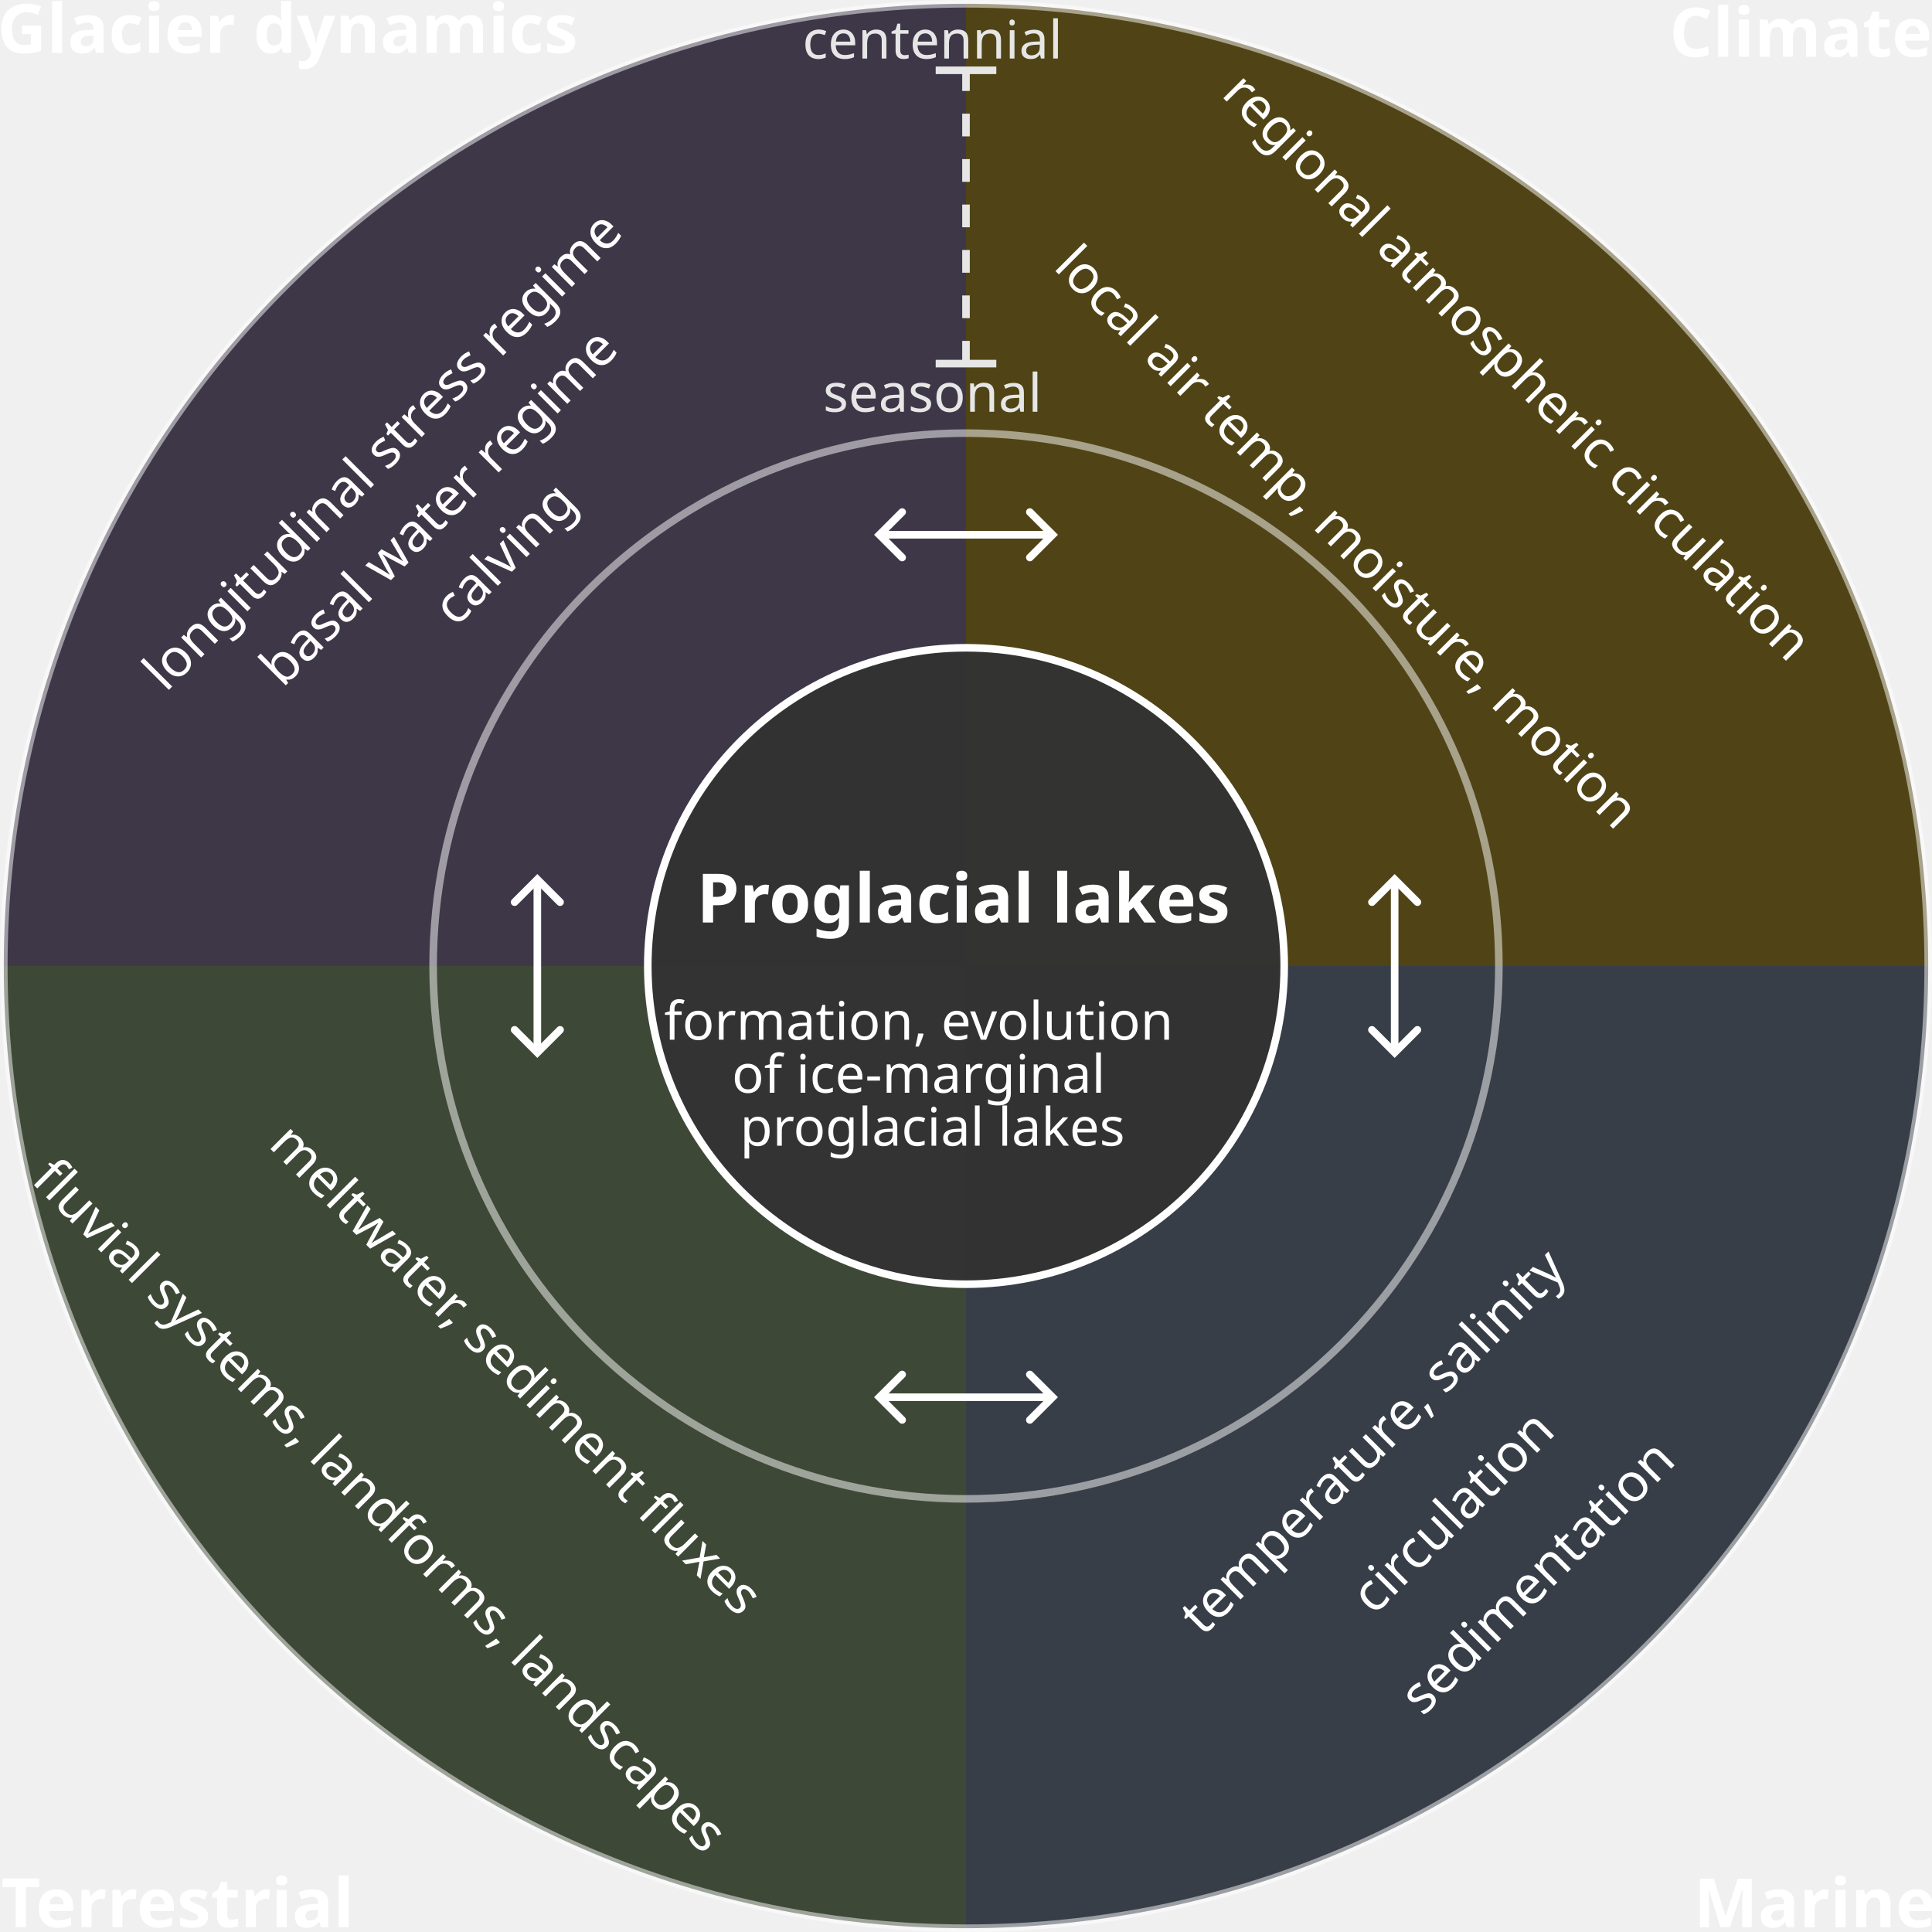
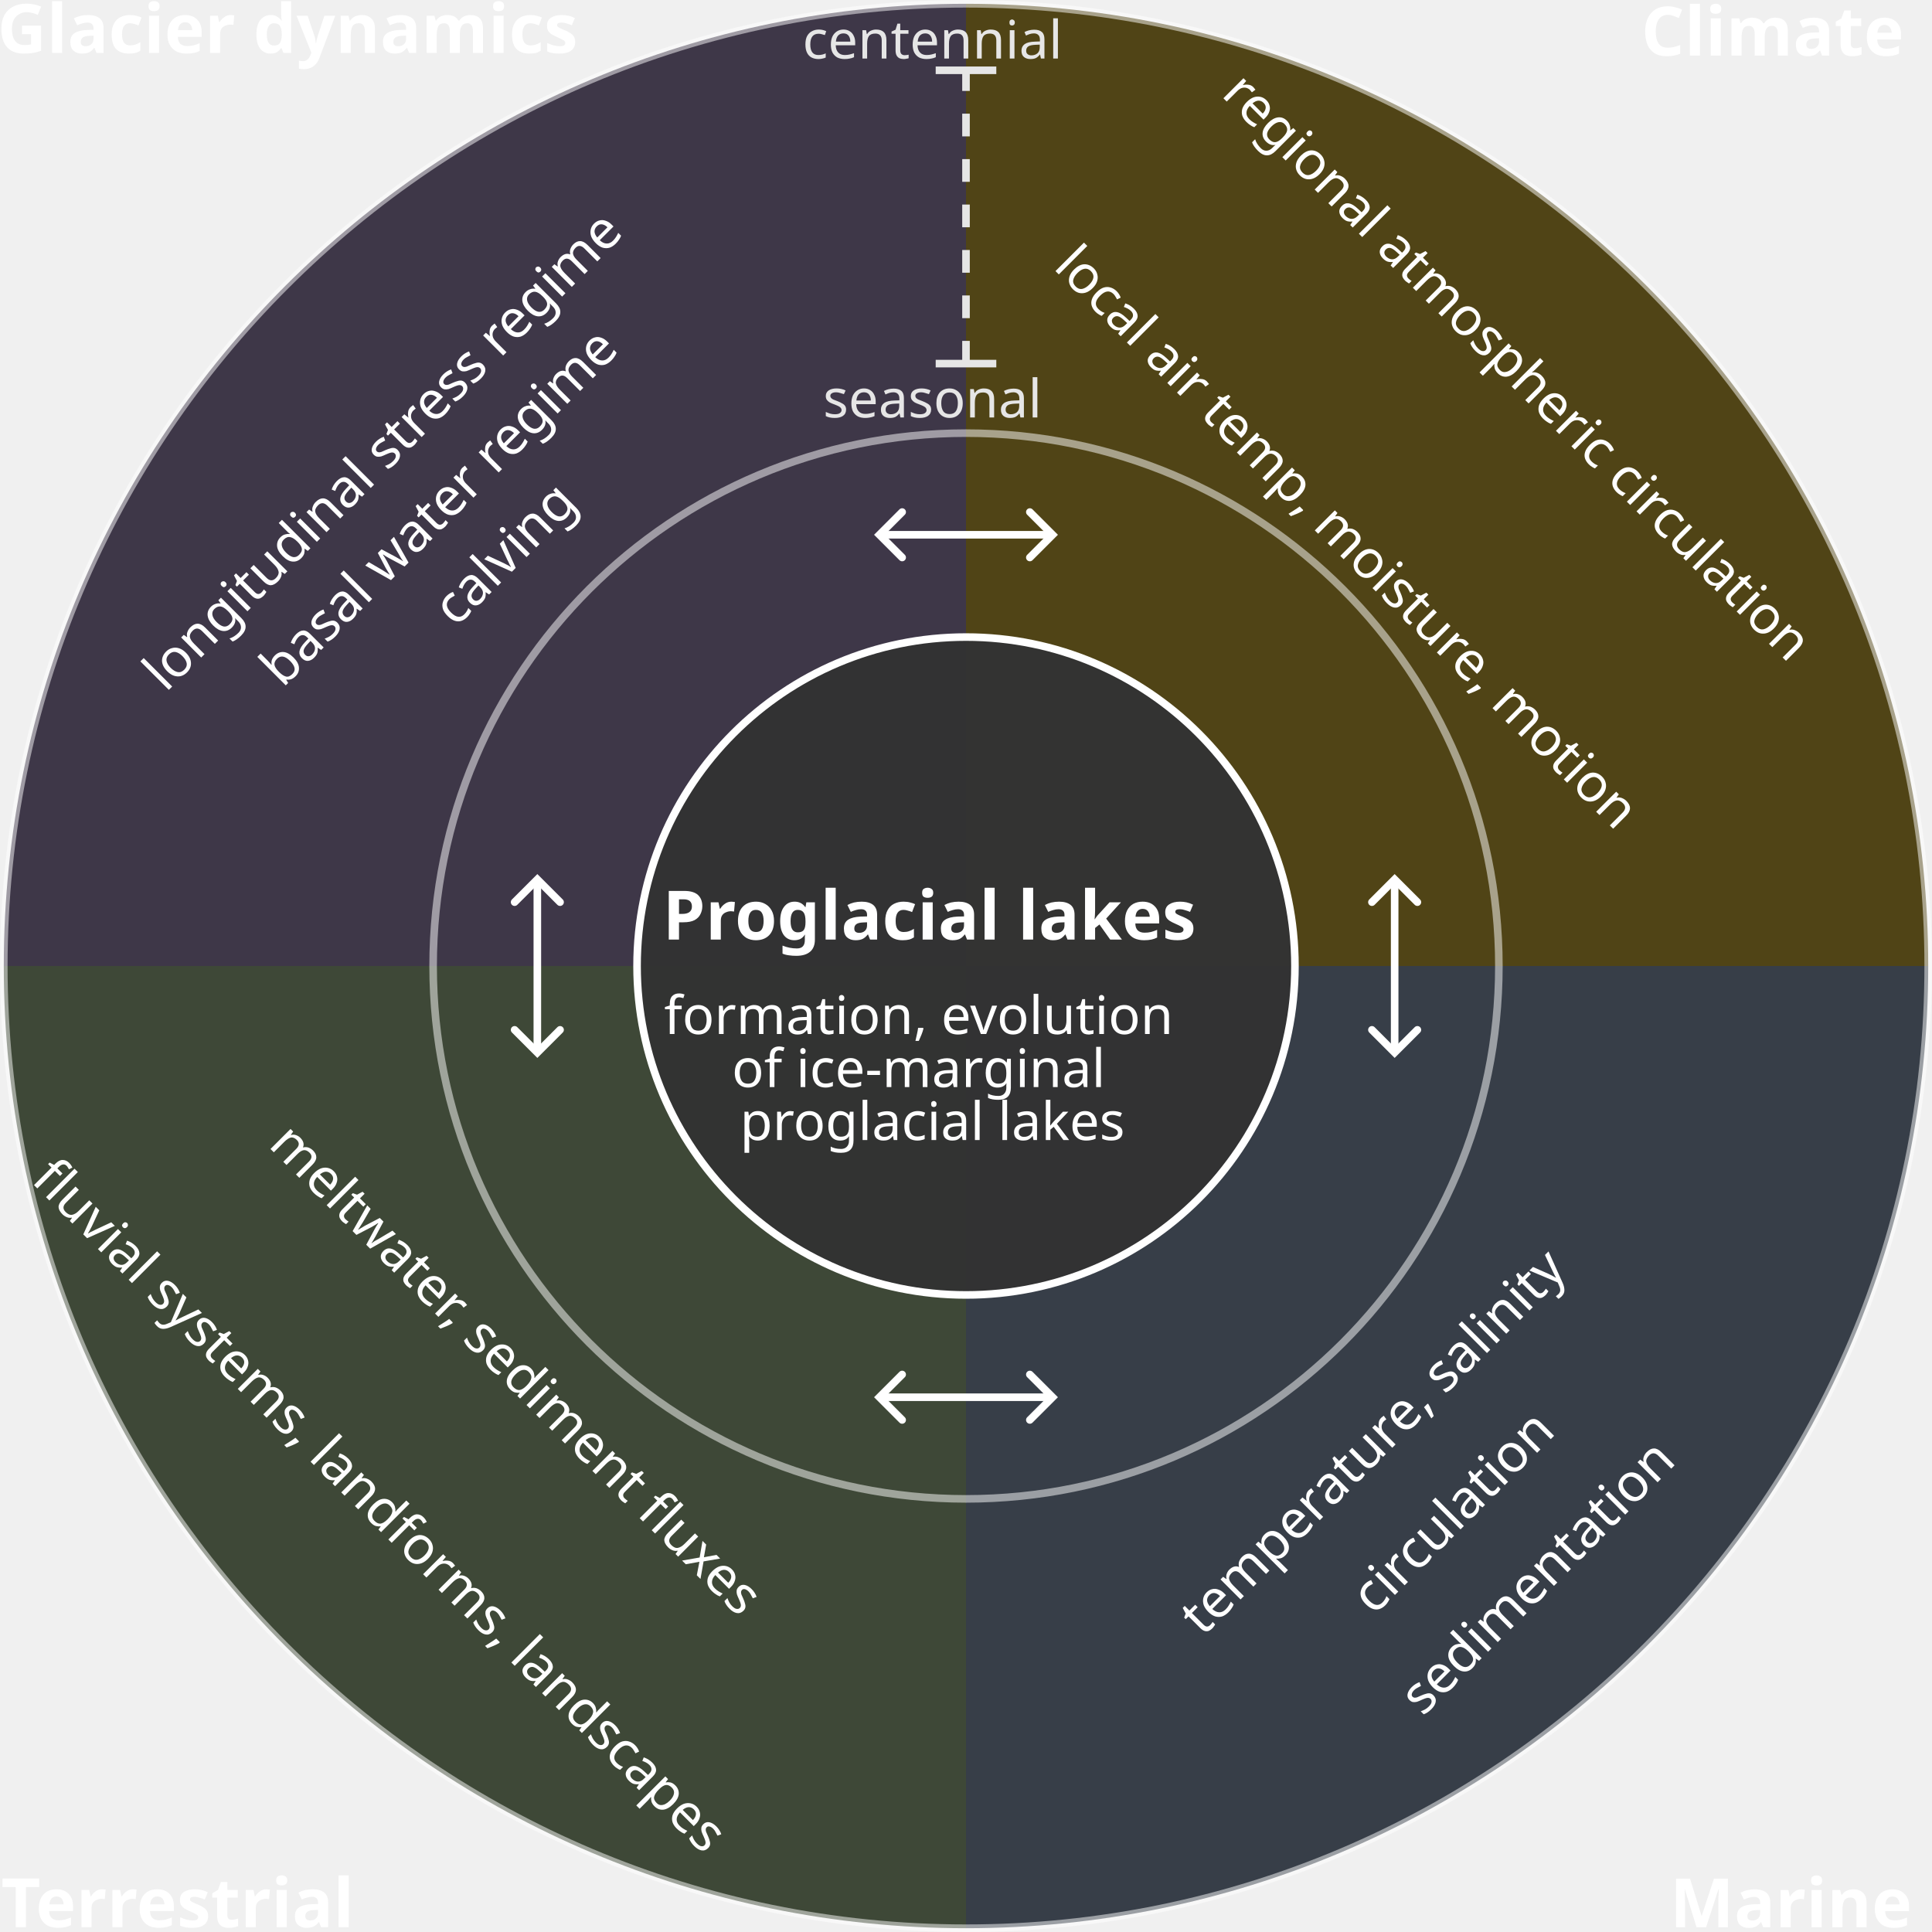
<svg xmlns="http://www.w3.org/2000/svg" width="180mm" height="180mm" viewBox="0 0 180 180" version="1.1" id="svg1" xml:space="preserve">
  <defs id="defs1">
    <marker style="overflow:visible" id="Stop" refX="0" refY="0" orient="auto" markerWidth="1" markerHeight="1" viewBox="0 0 1 1" preserveAspectRatio="xMidYMid">
      <path style="fill:none;stroke:context-stroke;stroke-width:1" d="M 0,4 V -4" id="path23" />
    </marker>
    <rect x="355.167" y="287.54" width="197.698" height="100.17" id="rect3" />
    <marker style="overflow:visible" id="ArrowWideRounded-0" refX="0" refY="0" orient="auto-start-reverse" markerWidth="1" markerHeight="1" viewBox="0 0 1 1" preserveAspectRatio="xMidYMid">
      <path style="fill:none;stroke:context-stroke;stroke-width:1;stroke-linecap:round" d="M 3,-3 0,0 3,3" transform="rotate(180,0.125,0)" id="path2-9" />
    </marker>
    <marker style="overflow:visible" id="ArrowWideRounded-0-1" refX="0" refY="0" orient="auto-start-reverse" markerWidth="1" markerHeight="1" viewBox="0 0 1 1" preserveAspectRatio="xMidYMid">
      <path style="fill:none;stroke:context-stroke;stroke-width:1;stroke-linecap:round" d="M 3,-3 0,0 3,3" transform="rotate(180,0.125,0)" id="path2-9-4" />
    </marker>
    <marker style="overflow:visible" id="ArrowWideRounded-0-1-0" refX="0" refY="0" orient="auto-start-reverse" markerWidth="1" markerHeight="1" viewBox="0 0 1 1" preserveAspectRatio="xMidYMid">
      <path style="fill:none;stroke:context-stroke;stroke-width:1;stroke-linecap:round" d="M 3,-3 0,0 3,3" transform="rotate(180,0.125,0)" id="path2-9-4-9" />
    </marker>
    <marker style="overflow:visible" id="ArrowWideRounded-0-1-0-3" refX="0" refY="0" orient="auto-start-reverse" markerWidth="1" markerHeight="1" viewBox="0 0 1 1" preserveAspectRatio="xMidYMid">
      <path style="fill:none;stroke:context-stroke;stroke-width:1;stroke-linecap:round" d="M 3,-3 0,0 3,3" transform="rotate(180,0.125,0)" id="path2-9-4-9-3" />
    </marker>
  </defs>
  <g id="layer1" transform="translate(-15,-61.22878)">
    <path style="fill:#373e48;fill-opacity:1;stroke:none;stroke-width:0.706;stroke-dasharray:none;stroke-opacity:1;paint-order:markers fill stroke" id="path6-9-0-1" d="M 194.647,151.229 A 89.647,89.647 0 0 1 105,240.876 v -89.647 z" />
    <path style="fill:#3e4837;fill-opacity:1;stroke:none;stroke-width:0.706;stroke-dasharray:none;stroke-opacity:1;paint-order:markers fill stroke" id="path6-9-0-1-8" d="M -15.353,151.229 A 89.647,89.647 0 0 1 -105,240.876 v -89.647 z" transform="scale(-1,1)" />
    <path style="fill:#504416;fill-opacity:1;stroke:none;stroke-width:0.706;stroke-dasharray:none;stroke-opacity:1;paint-order:markers fill stroke" id="path6-9-0-1-5" d="M 194.647,-151.229 A 89.647,89.647 0 0 1 105,-61.582 v -89.647 z" transform="scale(1,-1)" />
    <path style="fill:#3e3748;fill-opacity:1;stroke:none;stroke-width:0.706;stroke-dasharray:none;stroke-opacity:1;paint-order:markers fill stroke" id="path6-9-0-1-3" d="M -15.353,-151.229 A 89.647,89.647 0 0 1 -105,-61.582 v -89.647 z" transform="scale(-1)" />
-     <circle style="fill:#333333;fill-opacity:0.989;stroke:#ffffff;stroke-width:0.706;stroke-dasharray:none;stroke-opacity:1;paint-order:markers fill stroke" id="path6" cx="105" cy="151.229" r="29.647" />
-     <text xml:space="preserve" style="font-style:normal;font-variant:normal;font-weight:800;font-stretch:normal;font-size:6.35px;line-height:1;font-family:Sen;-inkscape-font-specification:'Sen, Ultra-Bold';font-variant-ligatures:normal;font-variant-caps:normal;font-variant-numeric:normal;font-variant-east-asian:normal;fill:none;stroke:#ffffff;stroke-width:0.265;paint-order:markers fill stroke" x="14.752" y="66.159" id="text1-8">
-       <tspan id="tspan1-4" style="font-style:normal;font-variant:normal;font-weight:800;font-stretch:normal;font-size:6.35px;font-family:Sen;-inkscape-font-specification:'Sen, Ultra-Bold';font-variant-ligatures:normal;font-variant-caps:normal;font-variant-numeric:normal;font-variant-east-asian:normal;fill:#ffffff;stroke:none;stroke-width:0.265" x="14.752" y="66.159">Glacier dynamics</tspan>
+     <circle style="fill:#333333;fill-opacity:0.989;stroke:#ffffff;stroke-width:0.706;stroke-dasharray:none;stroke-opacity:1;paint-order:markers fill stroke" id="path6" cx="105" cy="151.229" r="30.647" />
+     <text xml:space="preserve" style="font-style:normal;font-variant:normal;font-weight:bold;font-stretch:normal;font-size:6.35px;line-height:1;font-family:Verdana;-inkscape-font-specification:'Verdana, Bold';font-variant-ligatures:normal;font-variant-caps:normal;font-variant-numeric:normal;font-variant-east-asian:normal;fill:none;stroke:#ffffff;stroke-width:0.265;paint-order:markers fill stroke" x="14.752" y="66.159" id="text1-8">
+       <tspan id="tspan1-4" style="font-style:normal;font-variant:normal;font-weight:bold;font-stretch:normal;font-size:6.35px;font-family:Verdana;-inkscape-font-specification:'Verdana, Bold';font-variant-ligatures:normal;font-variant-caps:normal;font-variant-numeric:normal;font-variant-east-asian:normal;fill:#ffffff;stroke:none;stroke-width:0.265" x="14.752" y="66.159">Glacier dynamics</tspan>
    </text>
-     <text xml:space="preserve" style="font-style:normal;font-variant:normal;font-weight:800;font-stretch:normal;font-size:6.35px;line-height:1;font-family:Sen;-inkscape-font-specification:'Sen, Ultra-Bold';font-variant-ligatures:normal;font-variant-caps:normal;font-variant-numeric:normal;font-variant-east-asian:normal;fill:none;stroke:#ffffff;stroke-width:0.265;paint-order:markers fill stroke" x="170.531" y="66.511" id="text1-8-7">
-       <tspan id="tspan1-4-0" style="font-style:normal;font-variant:normal;font-weight:800;font-stretch:normal;font-size:6.35px;font-family:Sen;-inkscape-font-specification:'Sen, Ultra-Bold';font-variant-ligatures:normal;font-variant-caps:normal;font-variant-numeric:normal;font-variant-east-asian:normal;fill:#ffffff;stroke:none;stroke-width:0.265" x="170.531" y="66.511">Climate</tspan>
+     <text xml:space="preserve" style="font-style:normal;font-variant:normal;font-weight:bold;font-stretch:normal;font-size:6.35px;line-height:1;font-family:Verdana;-inkscape-font-specification:'Verdana, Bold';font-variant-ligatures:normal;font-variant-caps:normal;font-variant-numeric:normal;font-variant-east-asian:normal;fill:none;stroke:#ffffff;stroke-width:0.265;paint-order:markers fill stroke" x="167.902" y="66.406" id="text1-8-7">
+       <tspan id="tspan1-4-0" style="font-style:normal;font-variant:normal;font-weight:bold;font-stretch:normal;font-size:6.35px;font-family:Verdana;-inkscape-font-specification:'Verdana, Bold';font-variant-ligatures:normal;font-variant-caps:normal;font-variant-numeric:normal;font-variant-east-asian:normal;fill:#ffffff;stroke:none;stroke-width:0.265" x="167.902" y="66.406">Climate</tspan>
    </text>
-     <text xml:space="preserve" style="font-style:normal;font-variant:normal;font-weight:800;font-stretch:normal;font-size:6.35px;line-height:1;font-family:Sen;-inkscape-font-specification:'Sen, Ultra-Bold';font-variant-ligatures:normal;font-variant-caps:normal;font-variant-numeric:normal;font-variant-east-asian:normal;fill:none;stroke:#ffffff;stroke-width:0.265;paint-order:markers fill stroke" x="172.8" y="240.783" id="text1-8-7-5">
-       <tspan id="tspan1-4-0-8" style="font-style:normal;font-variant:normal;font-weight:800;font-stretch:normal;font-size:6.35px;font-family:Sen;-inkscape-font-specification:'Sen, Ultra-Bold';font-variant-ligatures:normal;font-variant-caps:normal;font-variant-numeric:normal;font-variant-east-asian:normal;fill:#ffffff;stroke:none;stroke-width:0.265" x="172.8" y="240.783">Marine</tspan>
+     <text xml:space="preserve" style="font-style:normal;font-variant:normal;font-weight:bold;font-stretch:normal;font-size:6.35px;line-height:1;font-family:Verdana;-inkscape-font-specification:'Verdana, Bold';font-variant-ligatures:normal;font-variant-caps:normal;font-variant-numeric:normal;font-variant-east-asian:normal;fill:none;stroke:#ffffff;stroke-width:0.265;paint-order:markers fill stroke" x="170.58" y="240.783" id="text1-8-7-5">
+       <tspan id="tspan1-4-0-8" style="font-style:normal;font-variant:normal;font-weight:bold;font-stretch:normal;font-size:6.35px;font-family:Verdana;-inkscape-font-specification:'Verdana, Bold';font-variant-ligatures:normal;font-variant-caps:normal;font-variant-numeric:normal;font-variant-east-asian:normal;fill:#ffffff;stroke:none;stroke-width:0.265" x="170.58" y="240.783">Marine</tspan>
    </text>
-     <text xml:space="preserve" style="font-style:normal;font-variant:normal;font-weight:800;font-stretch:normal;font-size:6.35px;line-height:1;font-family:Sen;-inkscape-font-specification:'Sen, Ultra-Bold';font-variant-ligatures:normal;font-variant-caps:normal;font-variant-numeric:normal;font-variant-east-asian:normal;fill:none;stroke:#ffffff;stroke-width:0.265;paint-order:markers fill stroke" x="79.907" y="147.178" id="text1">
-       <tspan id="tspan1" style="font-style:normal;font-variant:normal;font-weight:800;font-stretch:normal;font-size:6.35px;font-family:Sen;-inkscape-font-specification:'Sen, Ultra-Bold';font-variant-ligatures:normal;font-variant-caps:normal;font-variant-numeric:normal;font-variant-east-asian:normal;fill:#ffffff;stroke:none;stroke-width:0.265" x="79.907" y="147.178">Proglacial lakes</tspan>
+     <text xml:space="preserve" style="font-style:normal;font-variant:normal;font-weight:bold;font-stretch:normal;font-size:6.35px;line-height:1;font-family:Verdana;-inkscape-font-specification:'Verdana, Bold';font-variant-ligatures:normal;font-variant-caps:normal;font-variant-numeric:normal;font-variant-east-asian:normal;fill:none;stroke:#ffffff;stroke-width:0.265;paint-order:markers fill stroke" x="76.729" y="148.766" id="text1">
+       <tspan id="tspan1" style="font-style:normal;font-variant:normal;font-weight:bold;font-stretch:normal;font-size:6.35px;font-family:Verdana;-inkscape-font-specification:'Verdana, Bold';font-variant-ligatures:normal;font-variant-caps:normal;font-variant-numeric:normal;font-variant-east-asian:normal;fill:#ffffff;stroke:none;stroke-width:0.265" x="76.729" y="148.766">Proglacial lakes</tspan>
    </text>
-     <text xml:space="preserve" style="font-style:normal;font-variant:normal;font-weight:normal;font-stretch:normal;font-size:4.939px;line-height:1.5;font-family:Sen;-inkscape-font-specification:'Sen, Normal';font-variant-ligatures:normal;font-variant-caps:normal;font-variant-numeric:normal;font-variant-east-asian:normal;text-align:center;text-anchor:middle;fill:#ffffff;fill-opacity:0.255;stroke:#ffffff;stroke-width:0.706;stroke-dasharray:none;paint-order:markers fill stroke" x="-32.689" y="110.47" id="text4" transform="rotate(-45)">
-       <tspan id="tspan4" style="line-height:1.5;fill:#ffffff;fill-opacity:1;stroke:none;stroke-width:0.706" x="-32.689" y="110.47">longitudinal stress regime</tspan>
-       <tspan style="line-height:1.5;fill:#ffffff;fill-opacity:1;stroke:none;stroke-width:0.706" x="-32.689" y="117.879" id="tspan5">basal water regime</tspan>
-       <tspan style="line-height:1.5;fill:#ffffff;fill-opacity:1;stroke:none;stroke-width:0.706" x="-32.689" y="125.287" id="tspan6">calving</tspan>
+     <text xml:space="preserve" style="font-style:normal;font-variant:normal;font-weight:normal;font-stretch:normal;font-size:4.939px;line-height:1.5;font-family:Verdana;-inkscape-font-specification:'Verdana, Normal';font-variant-ligatures:normal;font-variant-caps:normal;font-variant-numeric:normal;font-variant-east-asian:normal;text-align:center;text-anchor:middle;fill:#ffffff;fill-opacity:0.255;stroke:#ffffff;stroke-width:0.706;stroke-dasharray:none;paint-order:markers fill stroke" x="-32.689" y="110.47" id="text4" transform="rotate(-45)">
+       <tspan id="tspan4" style="line-height:1.5;fill:#ffffff;fill-opacity:1;stroke:none;stroke-width:0.706;-inkscape-font-specification:'Verdana, Normal';font-family:Verdana;font-weight:normal;font-style:normal;font-stretch:normal;font-variant:normal;font-size:4.939px;font-variant-ligatures:normal;font-variant-caps:normal;font-variant-numeric:normal;font-variant-east-asian:normal" x="-32.689" y="110.47">longitudinal stress regime</tspan>
+       <tspan style="line-height:1.5;fill:#ffffff;fill-opacity:1;stroke:none;stroke-width:0.706;-inkscape-font-specification:'Verdana, Normal';font-family:Verdana;font-weight:normal;font-style:normal;font-stretch:normal;font-variant:normal;font-size:4.939px;font-variant-ligatures:normal;font-variant-caps:normal;font-variant-numeric:normal;font-variant-east-asian:normal" x="-32.689" y="117.879" id="tspan5">basal water regime</tspan>
+       <tspan style="line-height:1.5;fill:#ffffff;fill-opacity:1;stroke:none;stroke-width:0.706;-inkscape-font-specification:'Verdana, Normal';font-family:Verdana;font-weight:normal;font-style:normal;font-stretch:normal;font-variant:normal;font-size:4.939px;font-variant-ligatures:normal;font-variant-caps:normal;font-variant-numeric:normal;font-variant-east-asian:normal" x="-32.689" y="125.287" id="tspan6">calving</tspan>
    </text>
    <g id="layer2" />
    <circle style="fill:none;fill-opacity:0.2;stroke:#ffffff;stroke-width:0.706;stroke-dasharray:none;stroke-opacity:0.5;paint-order:markers fill stroke" id="path6-9" cx="105" cy="151.229" r="49.647" />
    <circle style="fill:none;fill-opacity:0.2;stroke:#ffffff;stroke-width:0.706;stroke-dasharray:none;stroke-opacity:0.5;paint-order:markers fill stroke" id="path6-9-0" cx="105" cy="151.229" r="89.647" />
-     <text xml:space="preserve" style="font-style:normal;font-variant:normal;font-weight:800;font-stretch:normal;font-size:6.35px;line-height:1;font-family:Sen;-inkscape-font-specification:'Sen, Ultra-Bold';font-variant-ligatures:normal;font-variant-caps:normal;font-variant-numeric:normal;font-variant-east-asian:normal;fill:none;stroke:#ffffff;stroke-width:0.265;paint-order:markers fill stroke" x="15.105" y="240.777" id="text1-8-7-50">
-       <tspan id="tspan1-4-0-5" style="font-style:normal;font-variant:normal;font-weight:800;font-stretch:normal;font-size:6.35px;font-family:Sen;-inkscape-font-specification:'Sen, Ultra-Bold';font-variant-ligatures:normal;font-variant-caps:normal;font-variant-numeric:normal;font-variant-east-asian:normal;fill:#ffffff;stroke:none;stroke-width:0.265" x="15.105" y="240.777">Terrestrial</tspan>
+     <text xml:space="preserve" style="font-style:normal;font-variant:normal;font-weight:bold;font-stretch:normal;font-size:6.35px;line-height:1;font-family:Verdana;-inkscape-font-specification:'Verdana, Bold';font-variant-ligatures:normal;font-variant-caps:normal;font-variant-numeric:normal;font-variant-east-asian:normal;fill:none;stroke:#ffffff;stroke-width:0.265;paint-order:markers fill stroke" x="15.105" y="240.777" id="text1-8-7-50">
+       <tspan id="tspan1-4-0-5" style="font-style:normal;font-variant:normal;font-weight:bold;font-stretch:normal;font-size:6.35px;font-family:Verdana;-inkscape-font-specification:'Verdana, Bold';font-variant-ligatures:normal;font-variant-caps:normal;font-variant-numeric:normal;font-variant-east-asian:normal;fill:#ffffff;stroke:none;stroke-width:0.265" x="15.105" y="240.777">Terrestrial</tspan>
    </text>
-     <text xml:space="preserve" style="font-style:normal;font-variant:normal;font-weight:normal;font-stretch:normal;font-size:4.939px;line-height:1;font-family:Sen;-inkscape-font-specification:'Sen, Normal';font-variant-ligatures:normal;font-variant-caps:normal;font-variant-numeric:normal;font-variant-east-asian:normal;text-align:center;text-anchor:middle;fill:#e6e6e6;fill-opacity:0.2;stroke:#ffffff;stroke-width:0.706;stroke-dasharray:none;paint-order:markers fill stroke" x="105.087" y="66.683" id="text7">
-       <tspan id="tspan7" style="fill:#e6e6e6;fill-opacity:1;stroke:none;stroke-width:0.706" x="105.087" y="66.683">centennial</tspan>
+     <text xml:space="preserve" style="font-style:normal;font-variant:normal;font-weight:normal;font-stretch:normal;font-size:4.939px;line-height:1;font-family:Verdana;-inkscape-font-specification:'Verdana, Normal';font-variant-ligatures:normal;font-variant-caps:normal;font-variant-numeric:normal;font-variant-east-asian:normal;text-align:center;text-anchor:middle;fill:#e6e6e6;fill-opacity:0.2;stroke:#ffffff;stroke-width:0.706;stroke-dasharray:none;paint-order:markers fill stroke" x="105.087" y="66.683" id="text7">
+       <tspan id="tspan7" style="fill:#e6e6e6;fill-opacity:1;stroke:none;stroke-width:0.706;-inkscape-font-specification:'Verdana, Normal';font-family:Verdana;font-weight:normal;font-style:normal;font-stretch:normal;font-variant:normal;font-size:4.939px;font-variant-ligatures:normal;font-variant-caps:normal;font-variant-numeric:normal;font-variant-east-asian:normal" x="105.087" y="66.683">centennial</tspan>
    </text>
    <path style="fill:none;fill-opacity:1;stroke:#ffffff;stroke-width:0.706;stroke-dasharray:none;marker-start:url(#ArrowWideRounded-0-1-0-3);marker-end:url(#ArrowWideRounded-0-1-0-3);paint-order:markers fill stroke" d="M 144.937,159.118 V 143.339" id="path7-7-0-9-14" />
    <path style="fill:#e6e6e6;fill-opacity:1;stroke:#e6e6e6;stroke-width:0.706;stroke-dasharray:2.117, 2.117;marker-start:url(#Stop);marker-end:url(#Stop);paint-order:markers fill stroke;stroke-dashoffset:0" d="M 105,95.105 V 67.777" id="path7-7-0-9-14-5" />
-     <text xml:space="preserve" style="font-style:normal;font-variant:normal;font-weight:normal;font-stretch:normal;font-size:4.939px;line-height:1;font-family:Sen;-inkscape-font-specification:'Sen, Normal';font-variant-ligatures:normal;font-variant-caps:normal;font-variant-numeric:normal;font-variant-east-asian:normal;text-align:center;text-anchor:middle;fill:#e6e6e6;fill-opacity:1;stroke:none;stroke-width:0.706;stroke-dasharray:none;paint-order:markers fill stroke" x="105.087" y="99.59" id="text7-2">
-       <tspan id="tspan7-7" style="fill:#e6e6e6;fill-opacity:1;stroke:none;stroke-width:0.706" x="105.087" y="99.59">seasonal</tspan>
+     <text xml:space="preserve" style="font-style:normal;font-variant:normal;font-weight:normal;font-stretch:normal;font-size:4.939px;line-height:1;font-family:Verdana;-inkscape-font-specification:'Verdana, Normal';font-variant-ligatures:normal;font-variant-caps:normal;font-variant-numeric:normal;font-variant-east-asian:normal;text-align:center;text-anchor:middle;fill:#e6e6e6;fill-opacity:1;stroke:none;stroke-width:0.706;stroke-dasharray:none;paint-order:markers fill stroke" x="105.087" y="100.119" id="text7-2">
+       <tspan id="tspan7-7" style="font-style:normal;font-variant:normal;font-weight:normal;font-stretch:normal;font-size:4.939px;font-family:Verdana;-inkscape-font-specification:'Verdana, Normal';font-variant-ligatures:normal;font-variant-caps:normal;font-variant-numeric:normal;font-variant-east-asian:normal;fill:#e6e6e6;fill-opacity:1;stroke:none;stroke-width:0.706" x="105.087" y="100.119">seasonal</tspan>
    </text>
    <path style="fill:none;fill-opacity:1;stroke:#ffffff;stroke-width:0.706;stroke-dasharray:none;marker-start:url(#ArrowWideRounded-0);marker-end:url(#ArrowWideRounded-0);paint-order:markers fill stroke" d="M 97.111,111.052 H 112.889" id="path7-7" />
    <path style="fill:none;fill-opacity:1;stroke:#ffffff;stroke-width:0.706;stroke-dasharray:none;marker-start:url(#ArrowWideRounded-0-1);marker-end:url(#ArrowWideRounded-0-1);paint-order:markers fill stroke" d="M 97.111,191.405 H 112.889" id="path7-7-0" />
    <path style="fill:none;fill-opacity:1;stroke:#ffffff;stroke-width:0.706;stroke-dasharray:none;marker-start:url(#ArrowWideRounded-0-1-0);marker-end:url(#ArrowWideRounded-0-1-0);paint-order:markers fill stroke" d="M 65.063,159.118 V 143.339" id="path7-7-0-9" />
    <text xml:space="preserve" style="font-style:normal;font-variant:normal;font-weight:normal;font-stretch:normal;font-size:4.939px;line-height:1.5;font-family:Sen;-inkscape-font-specification:'Sen, Normal';font-variant-ligatures:normal;font-variant-caps:normal;font-variant-numeric:normal;font-variant-east-asian:normal;text-align:center;text-anchor:middle;fill:#ffffff;fill-opacity:1;stroke:none;stroke-width:0.706;stroke-dasharray:2.117, 2.117;stroke-dashoffset:0;stroke-opacity:1;paint-order:markers fill stroke" x="250.079" y="142.295" id="text8-6">
      <tspan style="stroke-width:0.706" x="250.079" y="142.295" id="tspan9-1" />
    </text>
-     <text xml:space="preserve" style="font-style:normal;font-variant:normal;font-weight:normal;font-stretch:normal;font-size:4.939px;line-height:1.5;font-family:Sen;-inkscape-font-specification:'Sen, Normal';font-variant-ligatures:normal;font-variant-caps:normal;font-variant-numeric:normal;font-variant-east-asian:normal;text-align:center;text-anchor:middle;fill:#ffffff;fill-opacity:1;stroke:none;stroke-width:0.706;stroke-dasharray:2.117, 2.117;stroke-dashoffset:0;stroke-opacity:1;paint-order:markers fill stroke" x="181.232" y="-18.988" id="text10" transform="rotate(45)">
-       <tspan id="tspan10" style="stroke-width:0.706" x="181.232" y="-18.988">local air temp, moisture, motion</tspan>
+     <text xml:space="preserve" style="font-style:normal;font-variant:normal;font-weight:normal;font-stretch:normal;font-size:4.939px;line-height:1.5;font-family:Verdana;-inkscape-font-specification:'Verdana, Normal';font-variant-ligatures:normal;font-variant-caps:normal;font-variant-numeric:normal;font-variant-east-asian:normal;text-align:center;text-anchor:middle;fill:#ffffff;fill-opacity:1;stroke:none;stroke-width:0.706;stroke-dasharray:2.117, 2.117;stroke-dashoffset:0;stroke-opacity:1;paint-order:markers fill stroke" x="181.232" y="-18.988" id="text10" transform="rotate(45)">
+       <tspan id="tspan10" style="stroke-width:0.706;-inkscape-font-specification:'Verdana, Normal';font-family:Verdana;font-weight:normal;font-style:normal;font-stretch:normal;font-variant:normal;font-size:4.939px;font-variant-ligatures:normal;font-variant-caps:normal;font-variant-numeric:normal;font-variant-east-asian:normal" x="181.232" y="-18.988">local air temp, moisture, motion</tspan>
    </text>
-     <text xml:space="preserve" style="font-style:normal;font-variant:normal;font-weight:normal;font-stretch:normal;font-size:4.939px;line-height:1.5;font-family:Sen;-inkscape-font-specification:'Sen, Normal';font-variant-ligatures:normal;font-variant-caps:normal;font-variant-numeric:normal;font-variant-east-asian:normal;text-align:center;text-anchor:middle;fill:#ffffff;fill-opacity:1;stroke:none;stroke-width:0.706;stroke-dasharray:2.117, 2.117;stroke-dashoffset:0;stroke-opacity:1;paint-order:markers fill stroke" x="181.232" y="-41.439" id="text10-8" transform="rotate(45)">
-       <tspan id="tspan10-6" style="stroke-width:0.706" x="181.232" y="-41.439">regional atmospheric circulation</tspan>
+     <text xml:space="preserve" style="font-style:normal;font-variant:normal;font-weight:normal;font-stretch:normal;font-size:4.939px;line-height:1.5;font-family:Verdana;-inkscape-font-specification:'Verdana, Normal';font-variant-ligatures:normal;font-variant-caps:normal;font-variant-numeric:normal;font-variant-east-asian:normal;text-align:center;text-anchor:middle;fill:#ffffff;fill-opacity:1;stroke:none;stroke-width:0.706;stroke-dasharray:2.117, 2.117;stroke-dashoffset:0;stroke-opacity:1;paint-order:markers fill stroke" x="181.232" y="-41.439" id="text10-8" transform="rotate(45)">
+       <tspan id="tspan10-6" style="stroke-width:0.706;-inkscape-font-specification:'Verdana, Normal';font-family:Verdana;font-weight:normal;font-style:normal;font-stretch:normal;font-variant:normal;font-size:4.939px;font-variant-ligatures:normal;font-variant-caps:normal;font-variant-numeric:normal;font-variant-east-asian:normal" x="181.232" y="-41.439">regional atmospheric circulation</tspan>
    </text>
-     <text xml:space="preserve" style="font-style:normal;font-variant:normal;font-weight:normal;font-stretch:normal;font-size:4.939px;line-height:1.5;font-family:Sen;-inkscape-font-specification:'Sen, Normal';font-variant-ligatures:normal;font-variant-caps:normal;font-variant-numeric:normal;font-variant-east-asian:normal;text-align:center;text-anchor:middle;fill:#ffffff;fill-opacity:1;stroke:none;stroke-width:0.706;stroke-dasharray:2.117, 2.117;stroke-dashoffset:0;stroke-opacity:1;paint-order:markers fill stroke" x="181.319" y="108.523" id="text10-2" transform="rotate(45)">
-       <tspan id="tspan10-5" style="stroke-width:0.706" x="181.319" y="108.523">fluvial systems, landforms, landscapes</tspan>
+     <text xml:space="preserve" style="font-style:normal;font-variant:normal;font-weight:normal;font-stretch:normal;font-size:4.939px;line-height:1.5;font-family:Verdana;-inkscape-font-specification:'Verdana, Normal';font-variant-ligatures:normal;font-variant-caps:normal;font-variant-numeric:normal;font-variant-east-asian:normal;text-align:center;text-anchor:middle;fill:#ffffff;fill-opacity:1;stroke:none;stroke-width:0.706;stroke-dasharray:2.117, 2.117;stroke-dashoffset:0;stroke-opacity:1;paint-order:markers fill stroke" x="181.319" y="108.523" id="text10-2" transform="rotate(45)">
+       <tspan id="tspan10-5" style="stroke-width:0.706;-inkscape-font-specification:'Verdana, Normal';font-family:Verdana;font-weight:normal;font-style:normal;font-stretch:normal;font-variant:normal;font-size:4.939px;font-variant-ligatures:normal;font-variant-caps:normal;font-variant-numeric:normal;font-variant-east-asian:normal" x="181.319" y="108.523">fluvial systems, landforms, landscapes</tspan>
    </text>
-     <text xml:space="preserve" style="font-style:normal;font-variant:normal;font-weight:normal;font-stretch:normal;font-size:4.939px;line-height:1.5;font-family:Sen;-inkscape-font-specification:'Sen, Normal';font-variant-ligatures:normal;font-variant-caps:normal;font-variant-numeric:normal;font-variant-east-asian:normal;text-align:center;text-anchor:middle;fill:#ffffff;fill-opacity:1;stroke:none;stroke-width:0.706;stroke-dasharray:2.117, 2.117;stroke-dashoffset:0;stroke-opacity:1;paint-order:markers fill stroke" x="181.319" y="90.562" id="text10-8-5" transform="rotate(45)">
-       <tspan id="tspan10-6-9" style="stroke-width:0.706" x="181.319" y="90.562">meltwater, sediment fluxes</tspan>
+     <text xml:space="preserve" style="font-style:normal;font-variant:normal;font-weight:normal;font-stretch:normal;font-size:4.939px;line-height:1.5;font-family:Verdana;-inkscape-font-specification:'Verdana, Normal';font-variant-ligatures:normal;font-variant-caps:normal;font-variant-numeric:normal;font-variant-east-asian:normal;text-align:center;text-anchor:middle;fill:#ffffff;fill-opacity:1;stroke:none;stroke-width:0.706;stroke-dasharray:2.117, 2.117;stroke-dashoffset:0;stroke-opacity:1;paint-order:markers fill stroke" x="181.319" y="90.562" id="text10-8-5" transform="rotate(45)">
+       <tspan id="tspan10-6-9" style="stroke-width:0.706;-inkscape-font-specification:'Verdana, Normal';font-family:Verdana;font-weight:normal;font-style:normal;font-stretch:normal;font-variant:normal;font-size:4.939px;font-variant-ligatures:normal;font-variant-caps:normal;font-variant-numeric:normal;font-variant-east-asian:normal" x="181.319" y="90.562">meltwater, sediment fluxes</tspan>
    </text>
-     <text xml:space="preserve" style="font-style:normal;font-variant:normal;font-weight:normal;font-stretch:normal;font-size:4.939px;line-height:2;font-family:Sen;-inkscape-font-specification:'Sen, Normal';font-variant-ligatures:normal;font-variant-caps:normal;font-variant-numeric:normal;font-variant-east-asian:normal;text-align:center;text-anchor:middle;fill:#ffffff;fill-opacity:1;stroke:none;stroke-width:0.706;stroke-dasharray:2.117, 2.117;stroke-dashoffset:0;stroke-opacity:1;paint-order:markers fill stroke" x="-32.083" y="240.998" id="text11" transform="rotate(-45)">
-       <tspan id="tspan11" style="line-height:2;stroke-width:0.706" x="-32.083" y="240.998">temperature, salinity </tspan>
-       <tspan style="line-height:2;stroke-width:0.706" x="-32.083" y="250.875" id="tspan12">circulation</tspan>
-       <tspan style="line-height:2;stroke-width:0.706" x="-32.083" y="260.753" id="tspan13">sedimentation</tspan>
+     <text xml:space="preserve" style="font-style:normal;font-variant:normal;font-weight:normal;font-stretch:normal;font-size:4.939px;line-height:2;font-family:Verdana;-inkscape-font-specification:'Verdana, Normal';font-variant-ligatures:normal;font-variant-caps:normal;font-variant-numeric:normal;font-variant-east-asian:normal;text-align:center;text-anchor:middle;fill:#ffffff;fill-opacity:1;stroke:none;stroke-width:0.706;stroke-dasharray:2.117, 2.117;stroke-dashoffset:0;stroke-opacity:1;paint-order:markers fill stroke" x="-32.083" y="240.998" id="text11" transform="rotate(-45)">
+       <tspan id="tspan11" style="line-height:2;stroke-width:0.706;-inkscape-font-specification:'Verdana, Normal';font-family:Verdana;font-weight:normal;font-style:normal;font-stretch:normal;font-variant:normal;font-size:4.939px;font-variant-ligatures:normal;font-variant-caps:normal;font-variant-numeric:normal;font-variant-east-asian:normal" x="-32.083" y="240.998">temperature, salinity </tspan>
+       <tspan style="line-height:2;stroke-width:0.706;-inkscape-font-specification:'Verdana, Normal';font-family:Verdana;font-weight:normal;font-style:normal;font-stretch:normal;font-variant:normal;font-size:4.939px;font-variant-ligatures:normal;font-variant-caps:normal;font-variant-numeric:normal;font-variant-east-asian:normal" x="-32.083" y="250.875" id="tspan12">circulation</tspan>
+       <tspan style="line-height:2;stroke-width:0.706;-inkscape-font-specification:'Verdana, Normal';font-family:Verdana;font-weight:normal;font-style:normal;font-stretch:normal;font-variant:normal;font-size:4.939px;font-variant-ligatures:normal;font-variant-caps:normal;font-variant-numeric:normal;font-variant-east-asian:normal" x="-32.083" y="260.753" id="tspan13">sedimentation</tspan>
    </text>
-     <text xml:space="preserve" style="font-style:normal;font-variant:normal;font-weight:normal;font-stretch:normal;font-size:4.939px;line-height:1;font-family:Sen;-inkscape-font-specification:'Sen, Normal';font-variant-ligatures:normal;font-variant-caps:normal;font-variant-numeric:normal;font-variant-east-asian:normal;text-align:center;text-anchor:middle;fill:#ffffff;fill-opacity:1;stroke:none;stroke-width:0.706;stroke-dasharray:2.117, 2.117;stroke-dashoffset:0;stroke-opacity:1;paint-order:markers fill stroke" x="105.082" y="158.095" id="text14">
-       <tspan id="tspan14" style="line-height:1;stroke-width:0.706" x="105.082" y="158.095">formation, evolution</tspan>
-       <tspan style="line-height:1;stroke-width:0.706" x="105.082" y="163.034" id="tspan15">of ice-marginal</tspan>
-       <tspan style="line-height:1;stroke-width:0.706" x="105.082" y="167.973" id="tspan16">proglacial lakes</tspan>
+     <text xml:space="preserve" style="font-style:normal;font-variant:normal;font-weight:normal;font-stretch:normal;font-size:4.939px;line-height:1;font-family:Verdana;-inkscape-font-specification:'Verdana, Normal';font-variant-ligatures:normal;font-variant-caps:normal;font-variant-numeric:normal;font-variant-east-asian:normal;text-align:center;text-anchor:middle;fill:#ffffff;fill-opacity:1;stroke:none;stroke-width:0.706;stroke-dasharray:2.117, 2.117;stroke-dashoffset:0;stroke-opacity:1;paint-order:markers fill stroke" x="105.082" y="157.566" id="text14">
+       <tspan id="tspan14" style="font-style:normal;font-variant:normal;font-weight:normal;font-stretch:normal;font-size:4.939px;line-height:1;font-family:Verdana;-inkscape-font-specification:'Verdana, Normal';font-variant-ligatures:normal;font-variant-caps:normal;font-variant-numeric:normal;font-variant-east-asian:normal;stroke-width:0.706" x="105.082" y="157.566">formation, evolution</tspan>
+       <tspan style="font-style:normal;font-variant:normal;font-weight:normal;font-stretch:normal;font-size:4.939px;line-height:1;font-family:Verdana;-inkscape-font-specification:'Verdana, Normal';font-variant-ligatures:normal;font-variant-caps:normal;font-variant-numeric:normal;font-variant-east-asian:normal;stroke-width:0.706" x="105.082" y="162.505" id="tspan15">of ice-marginal</tspan>
+       <tspan style="font-style:normal;font-variant:normal;font-weight:normal;font-stretch:normal;font-size:4.939px;line-height:1;font-family:Verdana;-inkscape-font-specification:'Verdana, Normal';font-variant-ligatures:normal;font-variant-caps:normal;font-variant-numeric:normal;font-variant-east-asian:normal;stroke-width:0.706" x="105.082" y="167.444" id="tspan16">proglacial lakes</tspan>
    </text>
  </g>
</svg>
